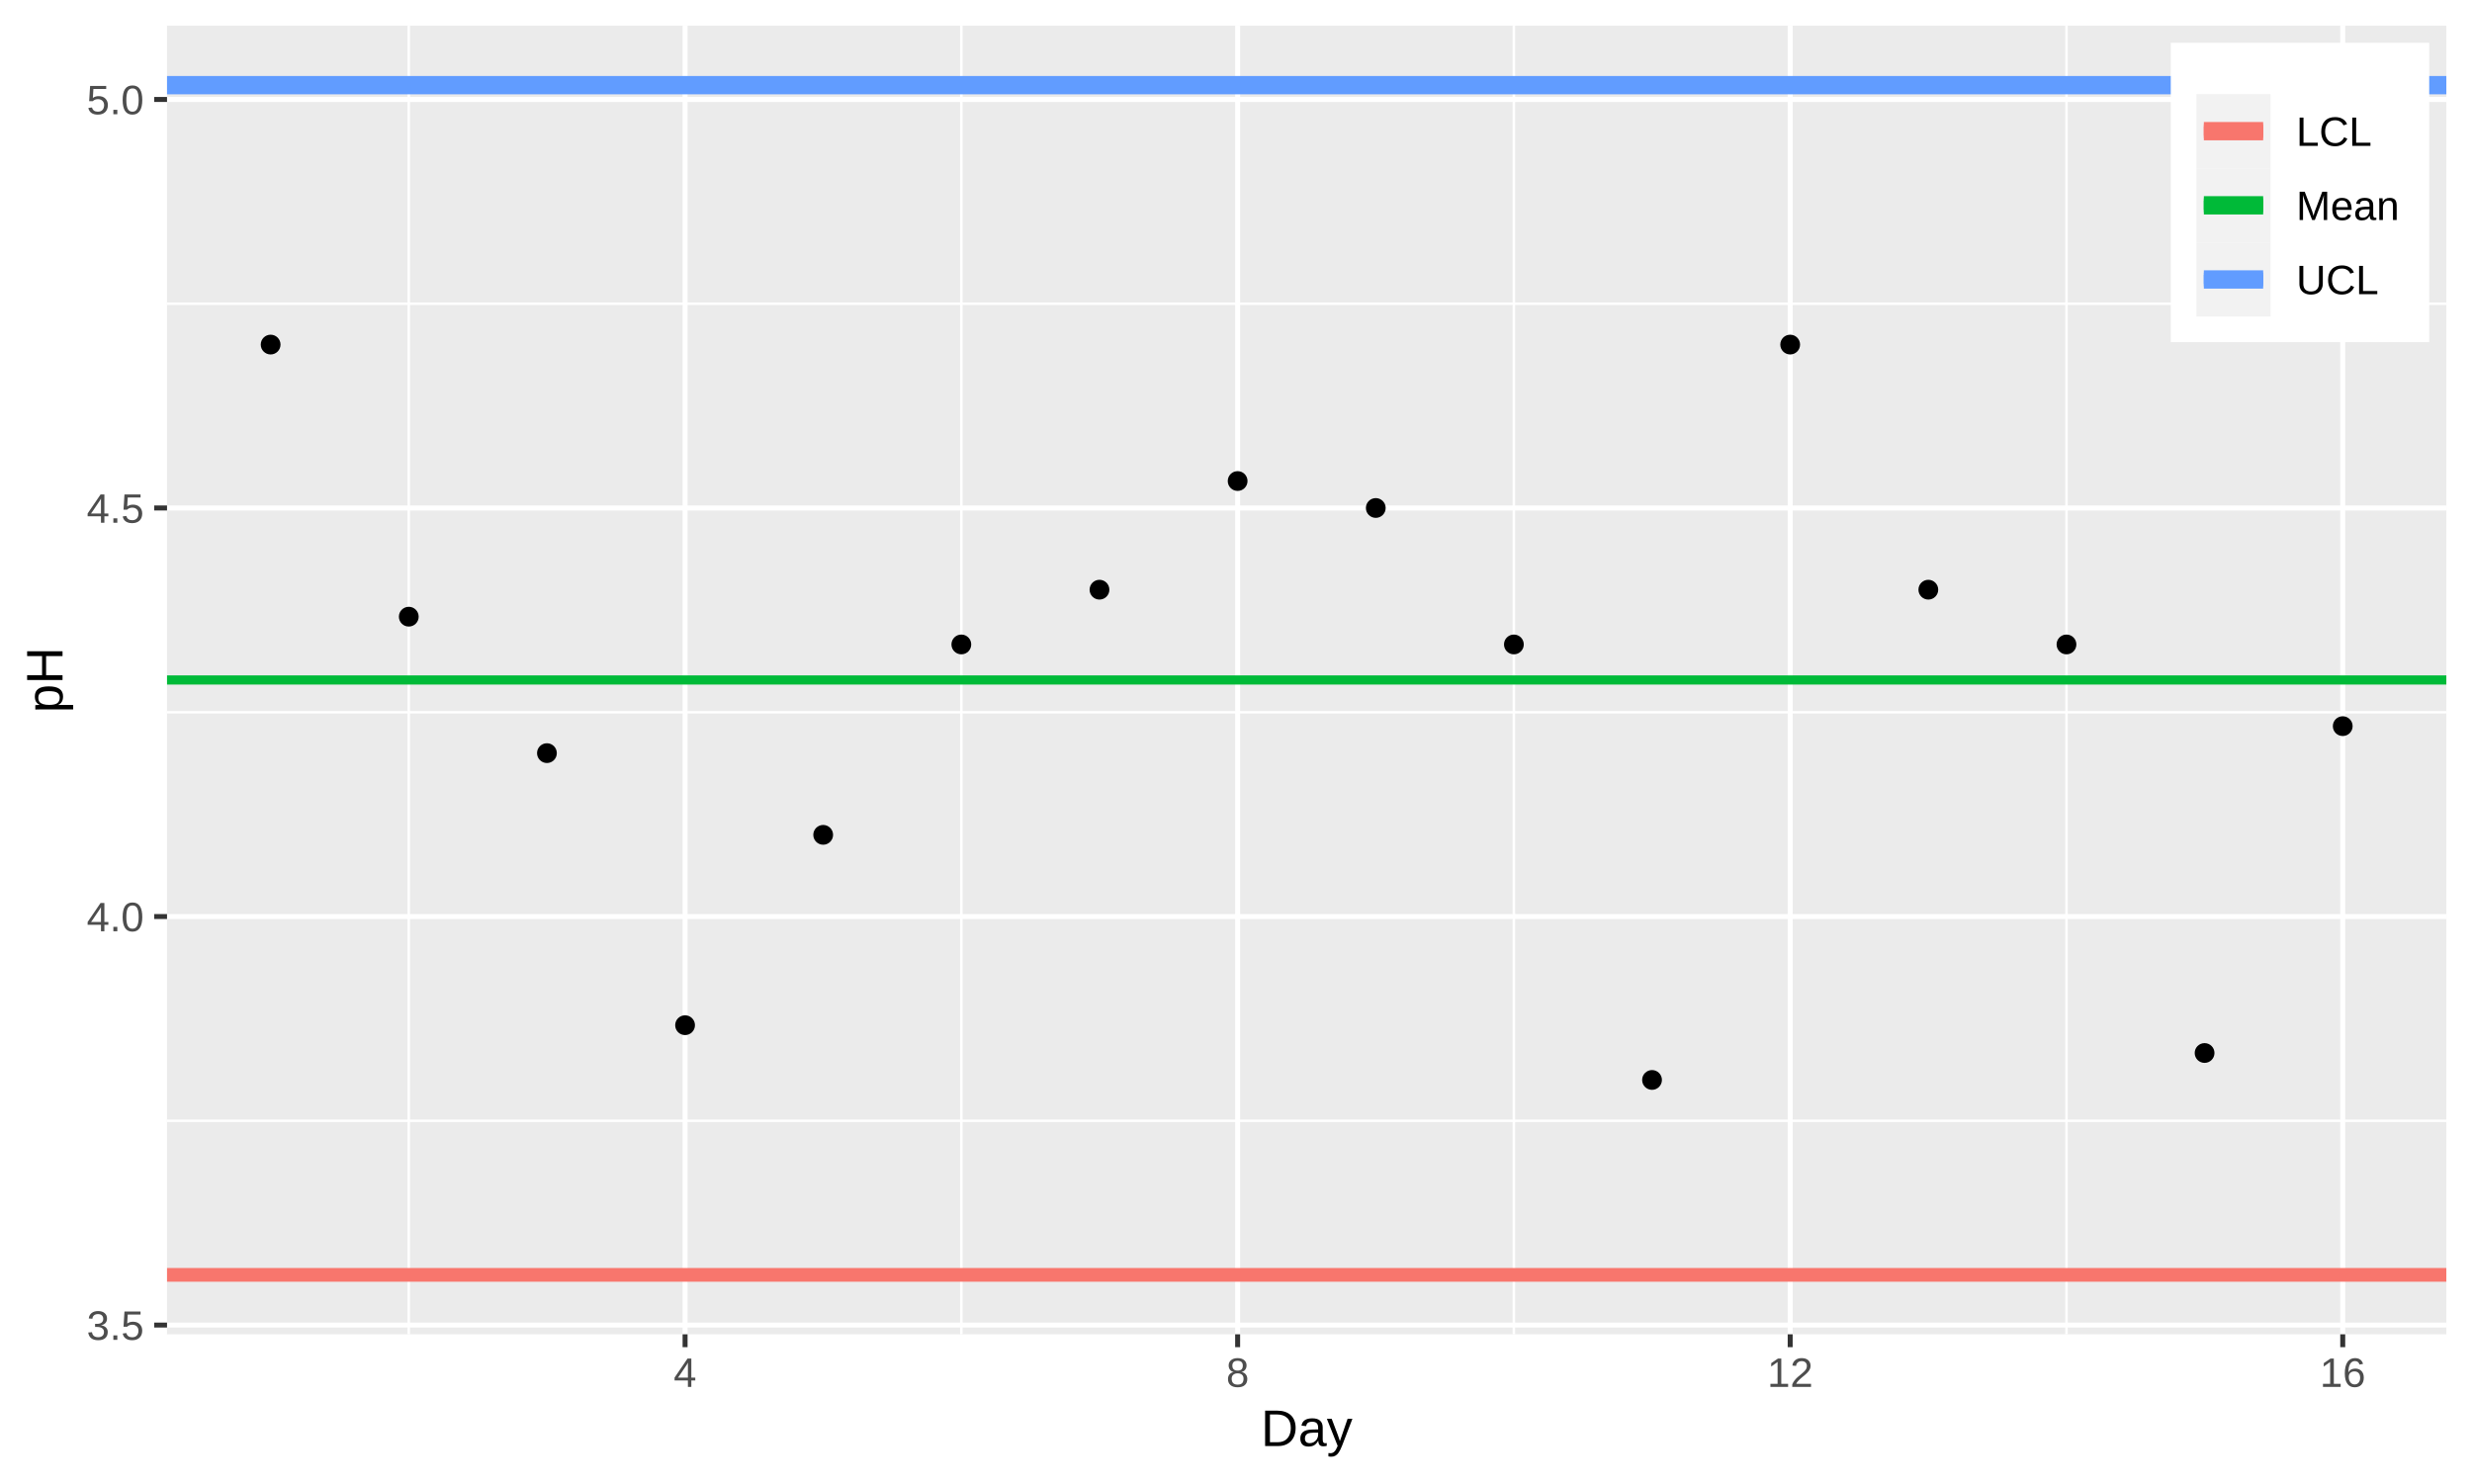
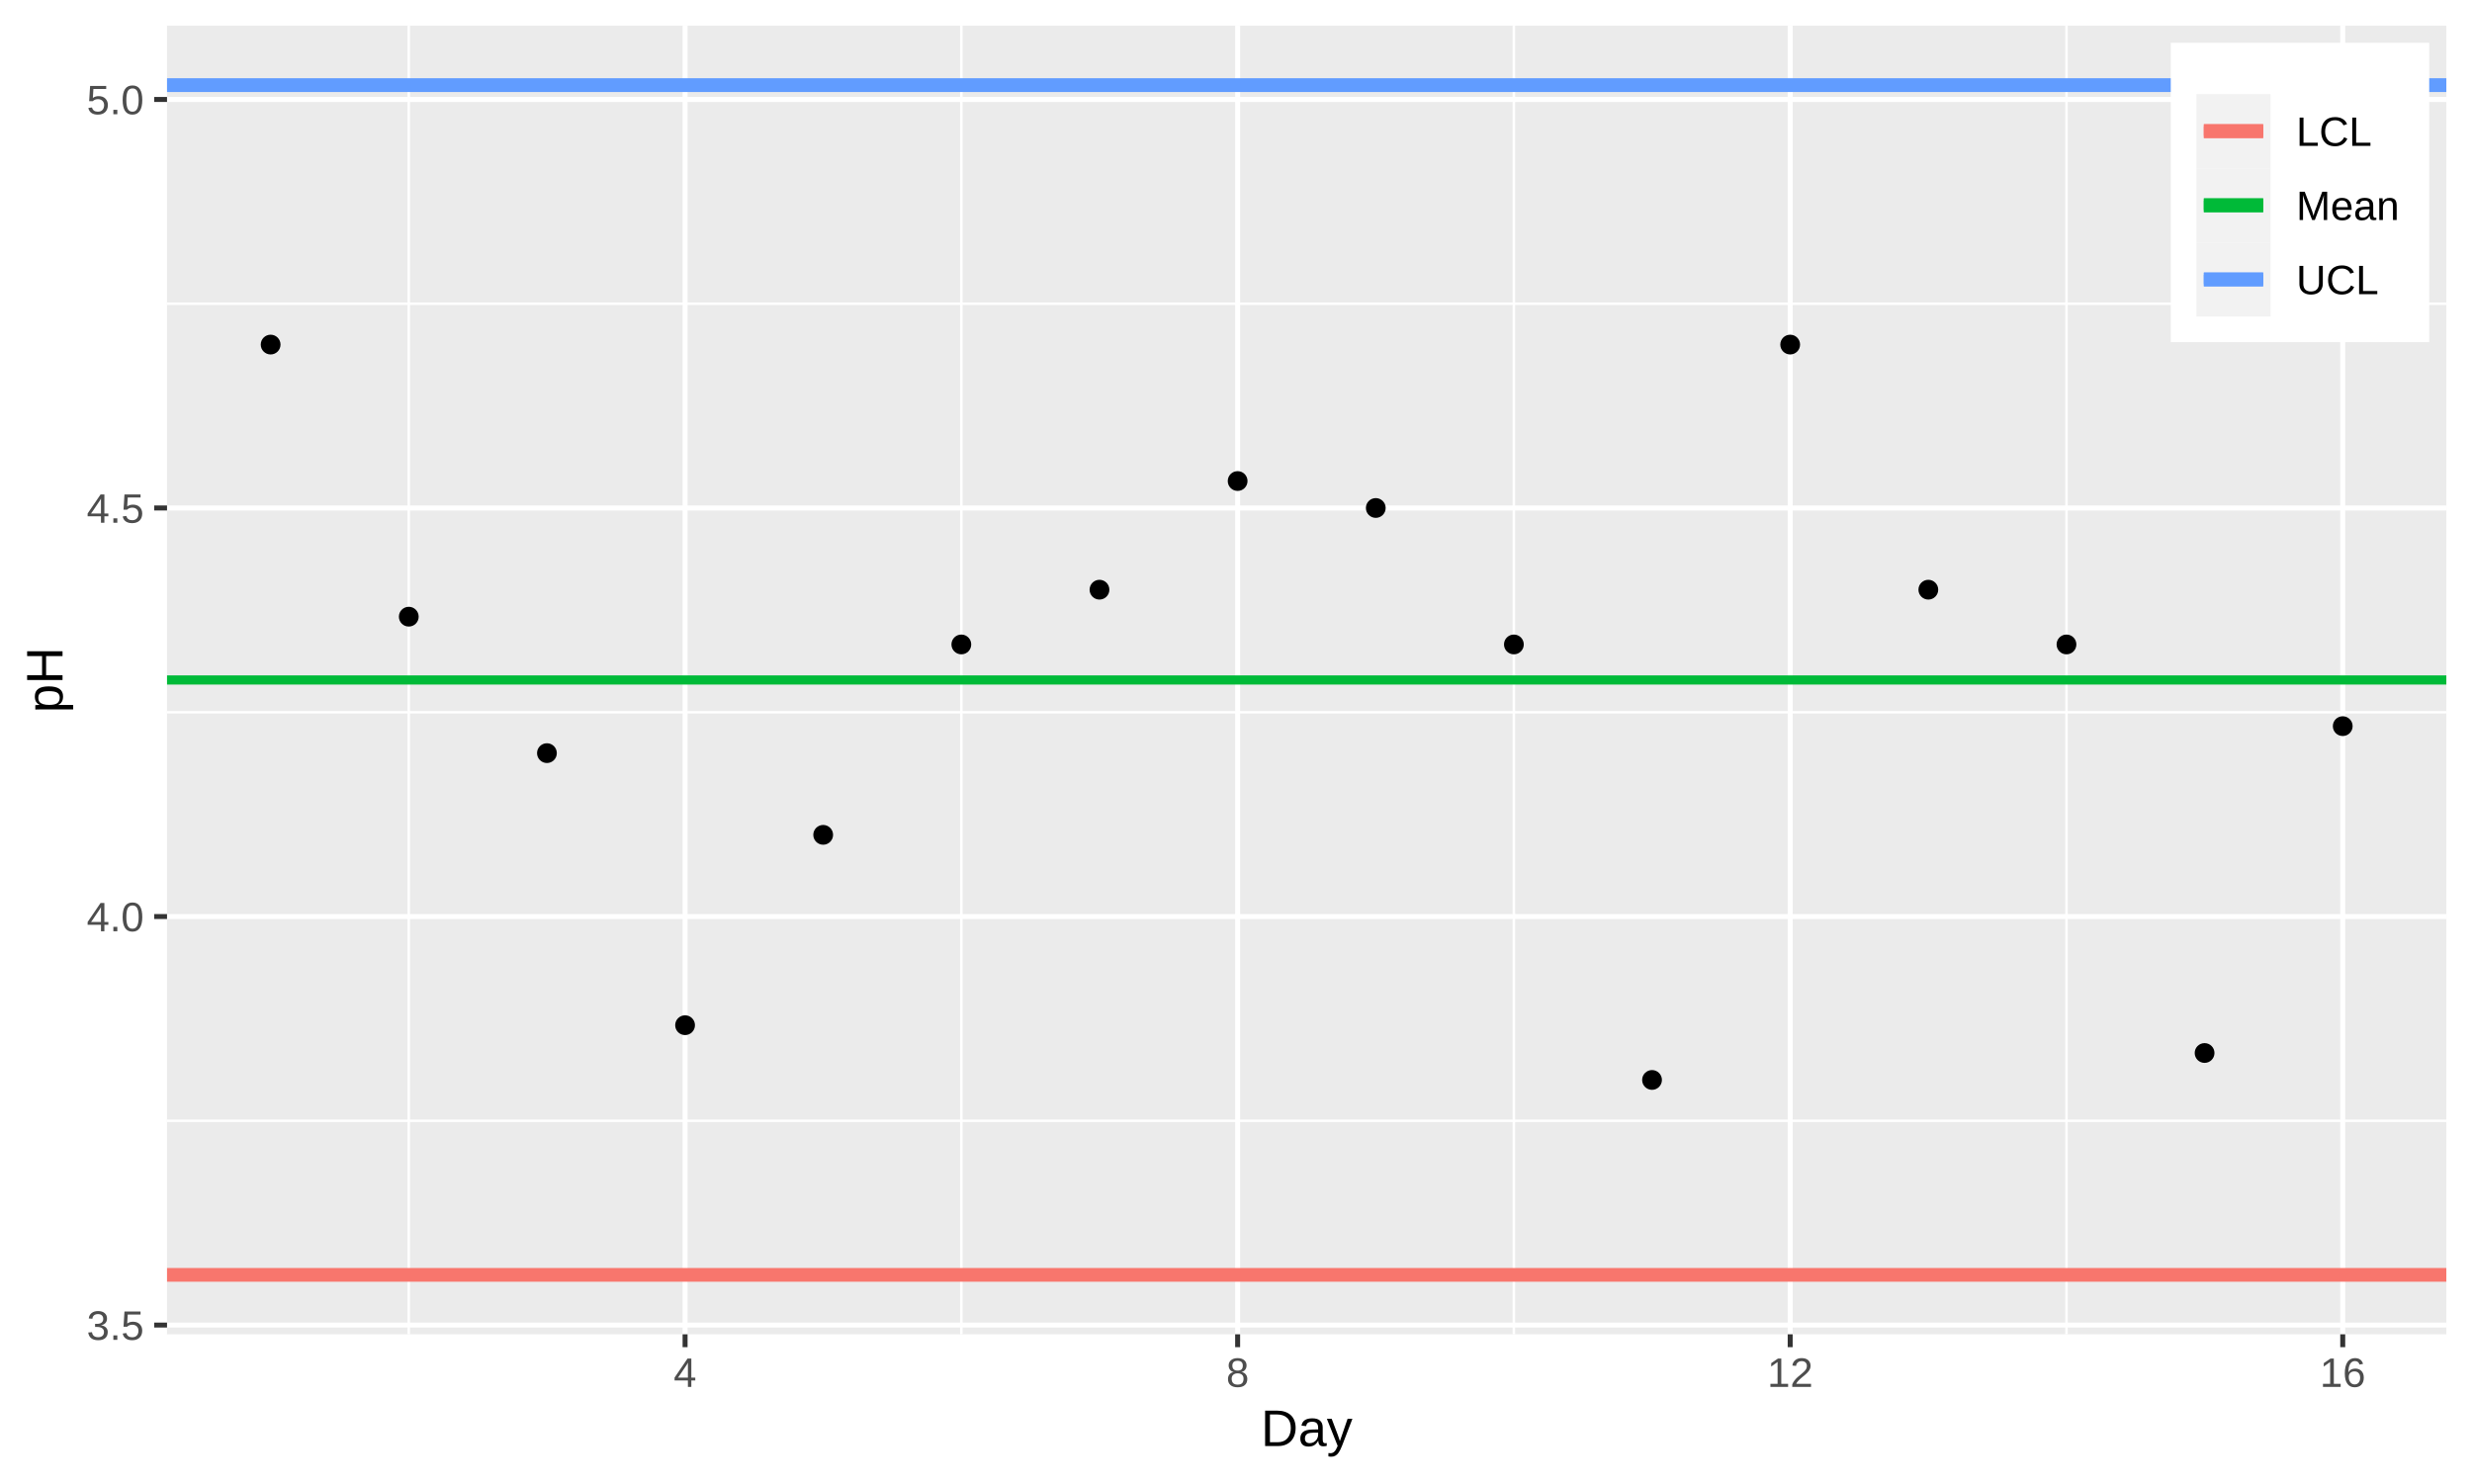
<svg xmlns="http://www.w3.org/2000/svg" viewBox="0 0 576.00 345.60">
  <defs>
    <style type="text/css">
    line, polyline, polygon, path, rect, circle {
      fill: none;
      stroke: #000000;
      stroke-linecap: round;
      stroke-linejoin: round;
      stroke-miterlimit: 10.00;
    }
  </style>
  </defs>
  <rect width="100%" height="100%" style="stroke: none; fill: #FFFFFF;" />
  <rect x="0" y="0.00" width="576.00" height="345.60" style="stroke-width: 1.16; stroke: #FFFFFF; fill: #FFFFFF;" />
  <defs>
    <clipPath id="cpMzguOTJ8NTcwLjAyfDMxMC45NXw1Ljk4">
      <rect x="38.92" y="5.98" width="531.10" height="304.97" />
    </clipPath>
  </defs>
  <rect x="38.92" y="5.98" width="531.10" height="304.97" style="stroke-width: 1.16; stroke: none; fill: #EBEBEB;" clip-path="url(#cpMzguOTJ8NTcwLjAyfDMxMC45NXw1Ljk4)" />
  <polyline points="38.92,261.19 570.02,261.19 " style="stroke-width: 0.58; stroke: #FFFFFF; stroke-linecap: butt;" clip-path="url(#cpMzguOTJ8NTcwLjAyfDMxMC45NXw1Ljk4)" />
  <polyline points="38.92,165.99 570.02,165.99 " style="stroke-width: 0.58; stroke: #FFFFFF; stroke-linecap: butt;" clip-path="url(#cpMzguOTJ8NTcwLjAyfDMxMC45NXw1Ljk4)" />
  <polyline points="38.92,70.78 570.02,70.78 " style="stroke-width: 0.58; stroke: #FFFFFF; stroke-linecap: butt;" clip-path="url(#cpMzguOTJ8NTcwLjAyfDMxMC45NXw1Ljk4)" />
  <polyline points="95.25,310.95 95.25,5.98 " style="stroke-width: 0.58; stroke: #FFFFFF; stroke-linecap: butt;" clip-path="url(#cpMzguOTJ8NTcwLjAyfDMxMC45NXw1Ljk4)" />
  <polyline points="224.00,310.95 224.00,5.98 " style="stroke-width: 0.58; stroke: #FFFFFF; stroke-linecap: butt;" clip-path="url(#cpMzguOTJ8NTcwLjAyfDMxMC45NXw1Ljk4)" />
  <polyline points="352.75,310.95 352.75,5.98 " style="stroke-width: 0.58; stroke: #FFFFFF; stroke-linecap: butt;" clip-path="url(#cpMzguOTJ8NTcwLjAyfDMxMC45NXw1Ljk4)" />
  <polyline points="481.51,310.95 481.51,5.98 " style="stroke-width: 0.58; stroke: #FFFFFF; stroke-linecap: butt;" clip-path="url(#cpMzguOTJ8NTcwLjAyfDMxMC45NXw1Ljk4)" />
  <polyline points="38.92,308.79 570.02,308.79 " style="stroke-width: 1.16; stroke: #FFFFFF; stroke-linecap: butt;" clip-path="url(#cpMzguOTJ8NTcwLjAyfDMxMC45NXw1Ljk4)" />
  <polyline points="38.92,213.59 570.02,213.59 " style="stroke-width: 1.16; stroke: #FFFFFF; stroke-linecap: butt;" clip-path="url(#cpMzguOTJ8NTcwLjAyfDMxMC45NXw1Ljk4)" />
  <polyline points="38.92,118.38 570.02,118.38 " style="stroke-width: 1.16; stroke: #FFFFFF; stroke-linecap: butt;" clip-path="url(#cpMzguOTJ8NTcwLjAyfDMxMC45NXw1Ljk4)" />
  <polyline points="38.92,23.18 570.02,23.18 " style="stroke-width: 1.16; stroke: #FFFFFF; stroke-linecap: butt;" clip-path="url(#cpMzguOTJ8NTcwLjAyfDMxMC45NXw1Ljk4)" />
  <polyline points="159.63,310.95 159.63,5.98 " style="stroke-width: 1.16; stroke: #FFFFFF; stroke-linecap: butt;" clip-path="url(#cpMzguOTJ8NTcwLjAyfDMxMC45NXw1Ljk4)" />
  <polyline points="288.38,310.95 288.38,5.98 " style="stroke-width: 1.16; stroke: #FFFFFF; stroke-linecap: butt;" clip-path="url(#cpMzguOTJ8NTcwLjAyfDMxMC45NXw1Ljk4)" />
  <polyline points="417.13,310.95 417.13,5.98 " style="stroke-width: 1.16; stroke: #FFFFFF; stroke-linecap: butt;" clip-path="url(#cpMzguOTJ8NTcwLjAyfDMxMC45NXw1Ljk4)" />
  <polyline points="545.88,310.95 545.88,5.98 " style="stroke-width: 1.16; stroke: #FFFFFF; stroke-linecap: butt;" clip-path="url(#cpMzguOTJ8NTcwLjAyfDMxMC45NXw1Ljk4)" />
  <circle cx="63.06" cy="80.30" r="1.95" style="stroke-width: 0.71; fill: #000000;" clip-path="url(#cpMzguOTJ8NTcwLjAyfDMxMC45NXw1Ljk4)" />
  <circle cx="95.25" cy="143.71" r="1.95" style="stroke-width: 0.71; fill: #000000;" clip-path="url(#cpMzguOTJ8NTcwLjAyfDMxMC45NXw1Ljk4)" />
  <circle cx="127.44" cy="175.51" r="1.95" style="stroke-width: 0.71; fill: #000000;" clip-path="url(#cpMzguOTJ8NTcwLjAyfDMxMC45NXw1Ljk4)" />
  <circle cx="159.63" cy="238.91" r="1.95" style="stroke-width: 0.71; fill: #000000;" clip-path="url(#cpMzguOTJ8NTcwLjAyfDMxMC45NXw1Ljk4)" />
  <circle cx="191.81" cy="194.55" r="1.95" style="stroke-width: 0.71; fill: #000000;" clip-path="url(#cpMzguOTJ8NTcwLjAyfDMxMC45NXw1Ljk4)" />
  <circle cx="224.00" cy="150.18" r="1.95" style="stroke-width: 0.71; fill: #000000;" clip-path="url(#cpMzguOTJ8NTcwLjAyfDMxMC45NXw1Ljk4)" />
  <circle cx="256.19" cy="137.42" r="1.95" style="stroke-width: 0.71; fill: #000000;" clip-path="url(#cpMzguOTJ8NTcwLjAyfDMxMC45NXw1Ljk4)" />
  <circle cx="288.38" cy="112.10" r="1.95" style="stroke-width: 0.71; fill: #000000;" clip-path="url(#cpMzguOTJ8NTcwLjAyfDMxMC45NXw1Ljk4)" />
  <circle cx="320.57" cy="118.38" r="1.95" style="stroke-width: 0.71; fill: #000000;" clip-path="url(#cpMzguOTJ8NTcwLjAyfDMxMC45NXw1Ljk4)" />
  <circle cx="352.75" cy="150.18" r="1.95" style="stroke-width: 0.71; fill: #000000;" clip-path="url(#cpMzguOTJ8NTcwLjAyfDMxMC45NXw1Ljk4)" />
  <circle cx="384.94" cy="251.67" r="1.95" style="stroke-width: 0.71; fill: #000000;" clip-path="url(#cpMzguOTJ8NTcwLjAyfDMxMC45NXw1Ljk4)" />
  <circle cx="417.13" cy="80.30" r="1.95" style="stroke-width: 0.71; fill: #000000;" clip-path="url(#cpMzguOTJ8NTcwLjAyfDMxMC45NXw1Ljk4)" />
  <circle cx="449.32" cy="137.42" r="1.95" style="stroke-width: 0.71; fill: #000000;" clip-path="url(#cpMzguOTJ8NTcwLjAyfDMxMC45NXw1Ljk4)" />
  <circle cx="481.51" cy="150.18" r="1.95" style="stroke-width: 0.71; fill: #000000;" clip-path="url(#cpMzguOTJ8NTcwLjAyfDMxMC45NXw1Ljk4)" />
  <circle cx="513.69" cy="245.39" r="1.95" style="stroke-width: 0.71; fill: #000000;" clip-path="url(#cpMzguOTJ8NTcwLjAyfDMxMC45NXw1Ljk4)" />
  <circle cx="545.88" cy="169.22" r="1.95" style="stroke-width: 0.71; fill: #000000;" clip-path="url(#cpMzguOTJ8NTcwLjAyfDMxMC45NXw1Ljk4)" />
  <line x1="38.92" y1="158.46" x2="570.02" y2="158.46" style="stroke-width: 2.13; stroke: #00BA38; stroke-linecap: butt;" clip-path="url(#cpMzguOTJ8NTcwLjAyfDMxMC45NXw1Ljk4)" />
  <line x1="38.92" y1="297.09" x2="570.02" y2="297.09" style="stroke-width: 3.20; stroke: #F8766D; stroke-linecap: butt;" clip-path="url(#cpMzguOTJ8NTcwLjAyfDMxMC45NXw1Ljk4)" />
-   <line x1="38.92" y1="19.84" x2="570.02" y2="19.84" style="stroke-width: 4.27; stroke: #619CFF; stroke-linecap: butt;" clip-path="url(#cpMzguOTJ8NTcwLjAyfDMxMC45NXw1Ljk4)" />
+   <line x1="38.92" y1="19.84" x2="570.02" y2="19.84" style="stroke-width: 3.20; stroke: #619CFF; stroke-linecap: butt;" clip-path="url(#cpMzguOTJ8NTcwLjAyfDMxMC45NXw1Ljk4)" />
  <defs>
    <clipPath id="cpMC4wMHw1NzYuMDB8MzQ1LjYwfDAuMDA=">
      <rect x="0.00" y="0.00" width="576.00" height="345.60" />
    </clipPath>
  </defs>
  <g clip-path="url(#cpMC4wMHw1NzYuMDB8MzQ1LjYwfDAuMDA=)">
    <text x="20.20" y="312.23" style="font-size: 9.60px; fill: #4D4D4D; font-family: Arial;" textLength="13.35px" lengthAdjust="spacingAndGlyphs">3.5</text>
  </g>
  <g clip-path="url(#cpMC4wMHw1NzYuMDB8MzQ1LjYwfDAuMDA=)">
    <text x="20.20" y="217.02" style="font-size: 9.60px; fill: #4D4D4D; font-family: Arial;" textLength="13.35px" lengthAdjust="spacingAndGlyphs">4.0</text>
  </g>
  <g clip-path="url(#cpMC4wMHw1NzYuMDB8MzQ1LjYwfDAuMDA=)">
    <text x="20.20" y="121.82" style="font-size: 9.60px; fill: #4D4D4D; font-family: Arial;" textLength="13.35px" lengthAdjust="spacingAndGlyphs">4.5</text>
  </g>
  <g clip-path="url(#cpMC4wMHw1NzYuMDB8MzQ1LjYwfDAuMDA=)">
    <text x="20.20" y="26.62" style="font-size: 9.60px; fill: #4D4D4D; font-family: Arial;" textLength="13.35px" lengthAdjust="spacingAndGlyphs">5.0</text>
  </g>
  <polyline points="35.93,308.79 38.92,308.79 " style="stroke-width: 1.16; stroke: #333333; stroke-linecap: butt;" clip-path="url(#cpMC4wMHw1NzYuMDB8MzQ1LjYwfDAuMDA=)" />
  <polyline points="35.93,213.59 38.92,213.59 " style="stroke-width: 1.16; stroke: #333333; stroke-linecap: butt;" clip-path="url(#cpMC4wMHw1NzYuMDB8MzQ1LjYwfDAuMDA=)" />
  <polyline points="35.93,118.38 38.92,118.38 " style="stroke-width: 1.16; stroke: #333333; stroke-linecap: butt;" clip-path="url(#cpMC4wMHw1NzYuMDB8MzQ1LjYwfDAuMDA=)" />
  <polyline points="35.93,23.18 38.92,23.18 " style="stroke-width: 1.16; stroke: #333333; stroke-linecap: butt;" clip-path="url(#cpMC4wMHw1NzYuMDB8MzQ1LjYwfDAuMDA=)" />
  <polyline points="159.63,313.94 159.63,310.95 " style="stroke-width: 1.16; stroke: #333333; stroke-linecap: butt;" clip-path="url(#cpMC4wMHw1NzYuMDB8MzQ1LjYwfDAuMDA=)" />
  <polyline points="288.38,313.94 288.38,310.95 " style="stroke-width: 1.16; stroke: #333333; stroke-linecap: butt;" clip-path="url(#cpMC4wMHw1NzYuMDB8MzQ1LjYwfDAuMDA=)" />
  <polyline points="417.13,313.94 417.13,310.95 " style="stroke-width: 1.16; stroke: #333333; stroke-linecap: butt;" clip-path="url(#cpMC4wMHw1NzYuMDB8MzQ1LjYwfDAuMDA=)" />
  <polyline points="545.88,313.94 545.88,310.95 " style="stroke-width: 1.16; stroke: #333333; stroke-linecap: butt;" clip-path="url(#cpMC4wMHw1NzYuMDB8MzQ1LjYwfDAuMDA=)" />
  <g clip-path="url(#cpMC4wMHw1NzYuMDB8MzQ1LjYwfDAuMDA=)">
    <text x="156.96" y="323.20" style="font-size: 9.60px; fill: #4D4D4D; font-family: Arial;" textLength="5.34px" lengthAdjust="spacingAndGlyphs">4</text>
  </g>
  <g clip-path="url(#cpMC4wMHw1NzYuMDB8MzQ1LjYwfDAuMDA=)">
    <text x="285.71" y="323.20" style="font-size: 9.60px; fill: #4D4D4D; font-family: Arial;" textLength="5.34px" lengthAdjust="spacingAndGlyphs">8</text>
  </g>
  <g clip-path="url(#cpMC4wMHw1NzYuMDB8MzQ1LjYwfDAuMDA=)">
    <text x="411.79" y="323.20" style="font-size: 9.60px; fill: #4D4D4D; font-family: Arial;" textLength="10.68px" lengthAdjust="spacingAndGlyphs">12</text>
  </g>
  <g clip-path="url(#cpMC4wMHw1NzYuMDB8MzQ1LjYwfDAuMDA=)">
    <text x="540.54" y="323.20" style="font-size: 9.60px; fill: #4D4D4D; font-family: Arial;" textLength="10.68px" lengthAdjust="spacingAndGlyphs">16</text>
  </g>
  <g clip-path="url(#cpMC4wMHw1NzYuMDB8MzQ1LjYwfDAuMDA=)">
    <text x="293.80" y="336.98" style="font-size: 12.00px; font-family: Arial;" textLength="21.34px" lengthAdjust="spacingAndGlyphs">Day</text>
  </g>
  <g clip-path="url(#cpMC4wMHw1NzYuMDB8MzQ1LjYwfDAuMDA=)">
    <text transform="translate(14.57,166.13) rotate(-90)" style="font-size: 12.00px; font-family: Arial;" textLength="15.34px" lengthAdjust="spacingAndGlyphs">pH</text>
  </g>
  <rect x="505.81" y="9.96" width="60.22" height="69.77" style="stroke-width: 1.16; stroke: none; fill: #FFFFFF;" clip-path="url(#cpMC4wMHw1NzYuMDB8MzQ1LjYwfDAuMDA=)" />
  <rect x="511.79" y="21.92" width="17.28" height="17.28" style="stroke-width: 1.16; stroke: none; fill: #F2F2F2;" clip-path="url(#cpMC4wMHw1NzYuMDB8MzQ1LjYwfDAuMDA=)" />
  <line x1="513.52" y1="30.56" x2="527.34" y2="30.56" style="stroke-width: 2.13; stroke: #F8766D; stroke-linecap: butt;" clip-path="url(#cpMC4wMHw1NzYuMDB8MzQ1LjYwfDAuMDA=)" />
  <line x1="513.52" y1="30.56" x2="527.34" y2="30.56" style="stroke-width: 3.20; stroke: #F8766D; stroke-linecap: butt;" clip-path="url(#cpMC4wMHw1NzYuMDB8MzQ1LjYwfDAuMDA=)" />
-   <line x1="513.52" y1="30.56" x2="527.34" y2="30.56" style="stroke-width: 4.27; stroke: #F8766D; stroke-linecap: butt;" clip-path="url(#cpMC4wMHw1NzYuMDB8MzQ1LjYwfDAuMDA=)" />
+   <line x1="513.52" y1="30.56" x2="527.34" y2="30.56" style="stroke-width: 3.20; stroke: #F8766D; stroke-linecap: butt;" clip-path="url(#cpMC4wMHw1NzYuMDB8MzQ1LjYwfDAuMDA=)" />
  <rect x="511.79" y="39.20" width="17.28" height="17.28" style="stroke-width: 1.16; stroke: none; fill: #F2F2F2;" clip-path="url(#cpMC4wMHw1NzYuMDB8MzQ1LjYwfDAuMDA=)" />
  <line x1="513.52" y1="47.84" x2="527.34" y2="47.84" style="stroke-width: 2.13; stroke: #00BA38; stroke-linecap: butt;" clip-path="url(#cpMC4wMHw1NzYuMDB8MzQ1LjYwfDAuMDA=)" />
  <line x1="513.52" y1="47.84" x2="527.34" y2="47.84" style="stroke-width: 3.20; stroke: #00BA38; stroke-linecap: butt;" clip-path="url(#cpMC4wMHw1NzYuMDB8MzQ1LjYwfDAuMDA=)" />
-   <line x1="513.52" y1="47.84" x2="527.34" y2="47.84" style="stroke-width: 4.27; stroke: #00BA38; stroke-linecap: butt;" clip-path="url(#cpMC4wMHw1NzYuMDB8MzQ1LjYwfDAuMDA=)" />
+   <line x1="513.52" y1="47.84" x2="527.34" y2="47.84" style="stroke-width: 3.20; stroke: #00BA38; stroke-linecap: butt;" clip-path="url(#cpMC4wMHw1NzYuMDB8MzQ1LjYwfDAuMDA=)" />
  <rect x="511.79" y="56.48" width="17.28" height="17.28" style="stroke-width: 1.16; stroke: none; fill: #F2F2F2;" clip-path="url(#cpMC4wMHw1NzYuMDB8MzQ1LjYwfDAuMDA=)" />
  <line x1="513.52" y1="65.12" x2="527.34" y2="65.12" style="stroke-width: 2.13; stroke: #619CFF; stroke-linecap: butt;" clip-path="url(#cpMC4wMHw1NzYuMDB8MzQ1LjYwfDAuMDA=)" />
  <line x1="513.52" y1="65.12" x2="527.34" y2="65.12" style="stroke-width: 3.20; stroke: #619CFF; stroke-linecap: butt;" clip-path="url(#cpMC4wMHw1NzYuMDB8MzQ1LjYwfDAuMDA=)" />
-   <line x1="513.52" y1="65.12" x2="527.34" y2="65.12" style="stroke-width: 4.27; stroke: #619CFF; stroke-linecap: butt;" clip-path="url(#cpMC4wMHw1NzYuMDB8MzQ1LjYwfDAuMDA=)" />
+   <line x1="513.52" y1="65.12" x2="527.34" y2="65.12" style="stroke-width: 3.20; stroke: #619CFF; stroke-linecap: butt;" clip-path="url(#cpMC4wMHw1NzYuMDB8MzQ1LjYwfDAuMDA=)" />
  <g clip-path="url(#cpMC4wMHw1NzYuMDB8MzQ1LjYwfDAuMDA=)">
    <text x="535.05" y="33.99" style="font-size: 9.60px; font-family: Arial;" textLength="17.61px" lengthAdjust="spacingAndGlyphs">LCL</text>
  </g>
  <g clip-path="url(#cpMC4wMHw1NzYuMDB8MzQ1LjYwfDAuMDA=)">
    <text x="535.05" y="51.27" style="font-size: 9.60px; font-family: Arial;" textLength="24.01px" lengthAdjust="spacingAndGlyphs">Mean</text>
  </g>
  <g clip-path="url(#cpMC4wMHw1NzYuMDB8MzQ1LjYwfDAuMDA=)">
    <text x="535.05" y="68.55" style="font-size: 9.60px; font-family: Arial;" textLength="19.20px" lengthAdjust="spacingAndGlyphs">UCL</text>
  </g>
</svg>
